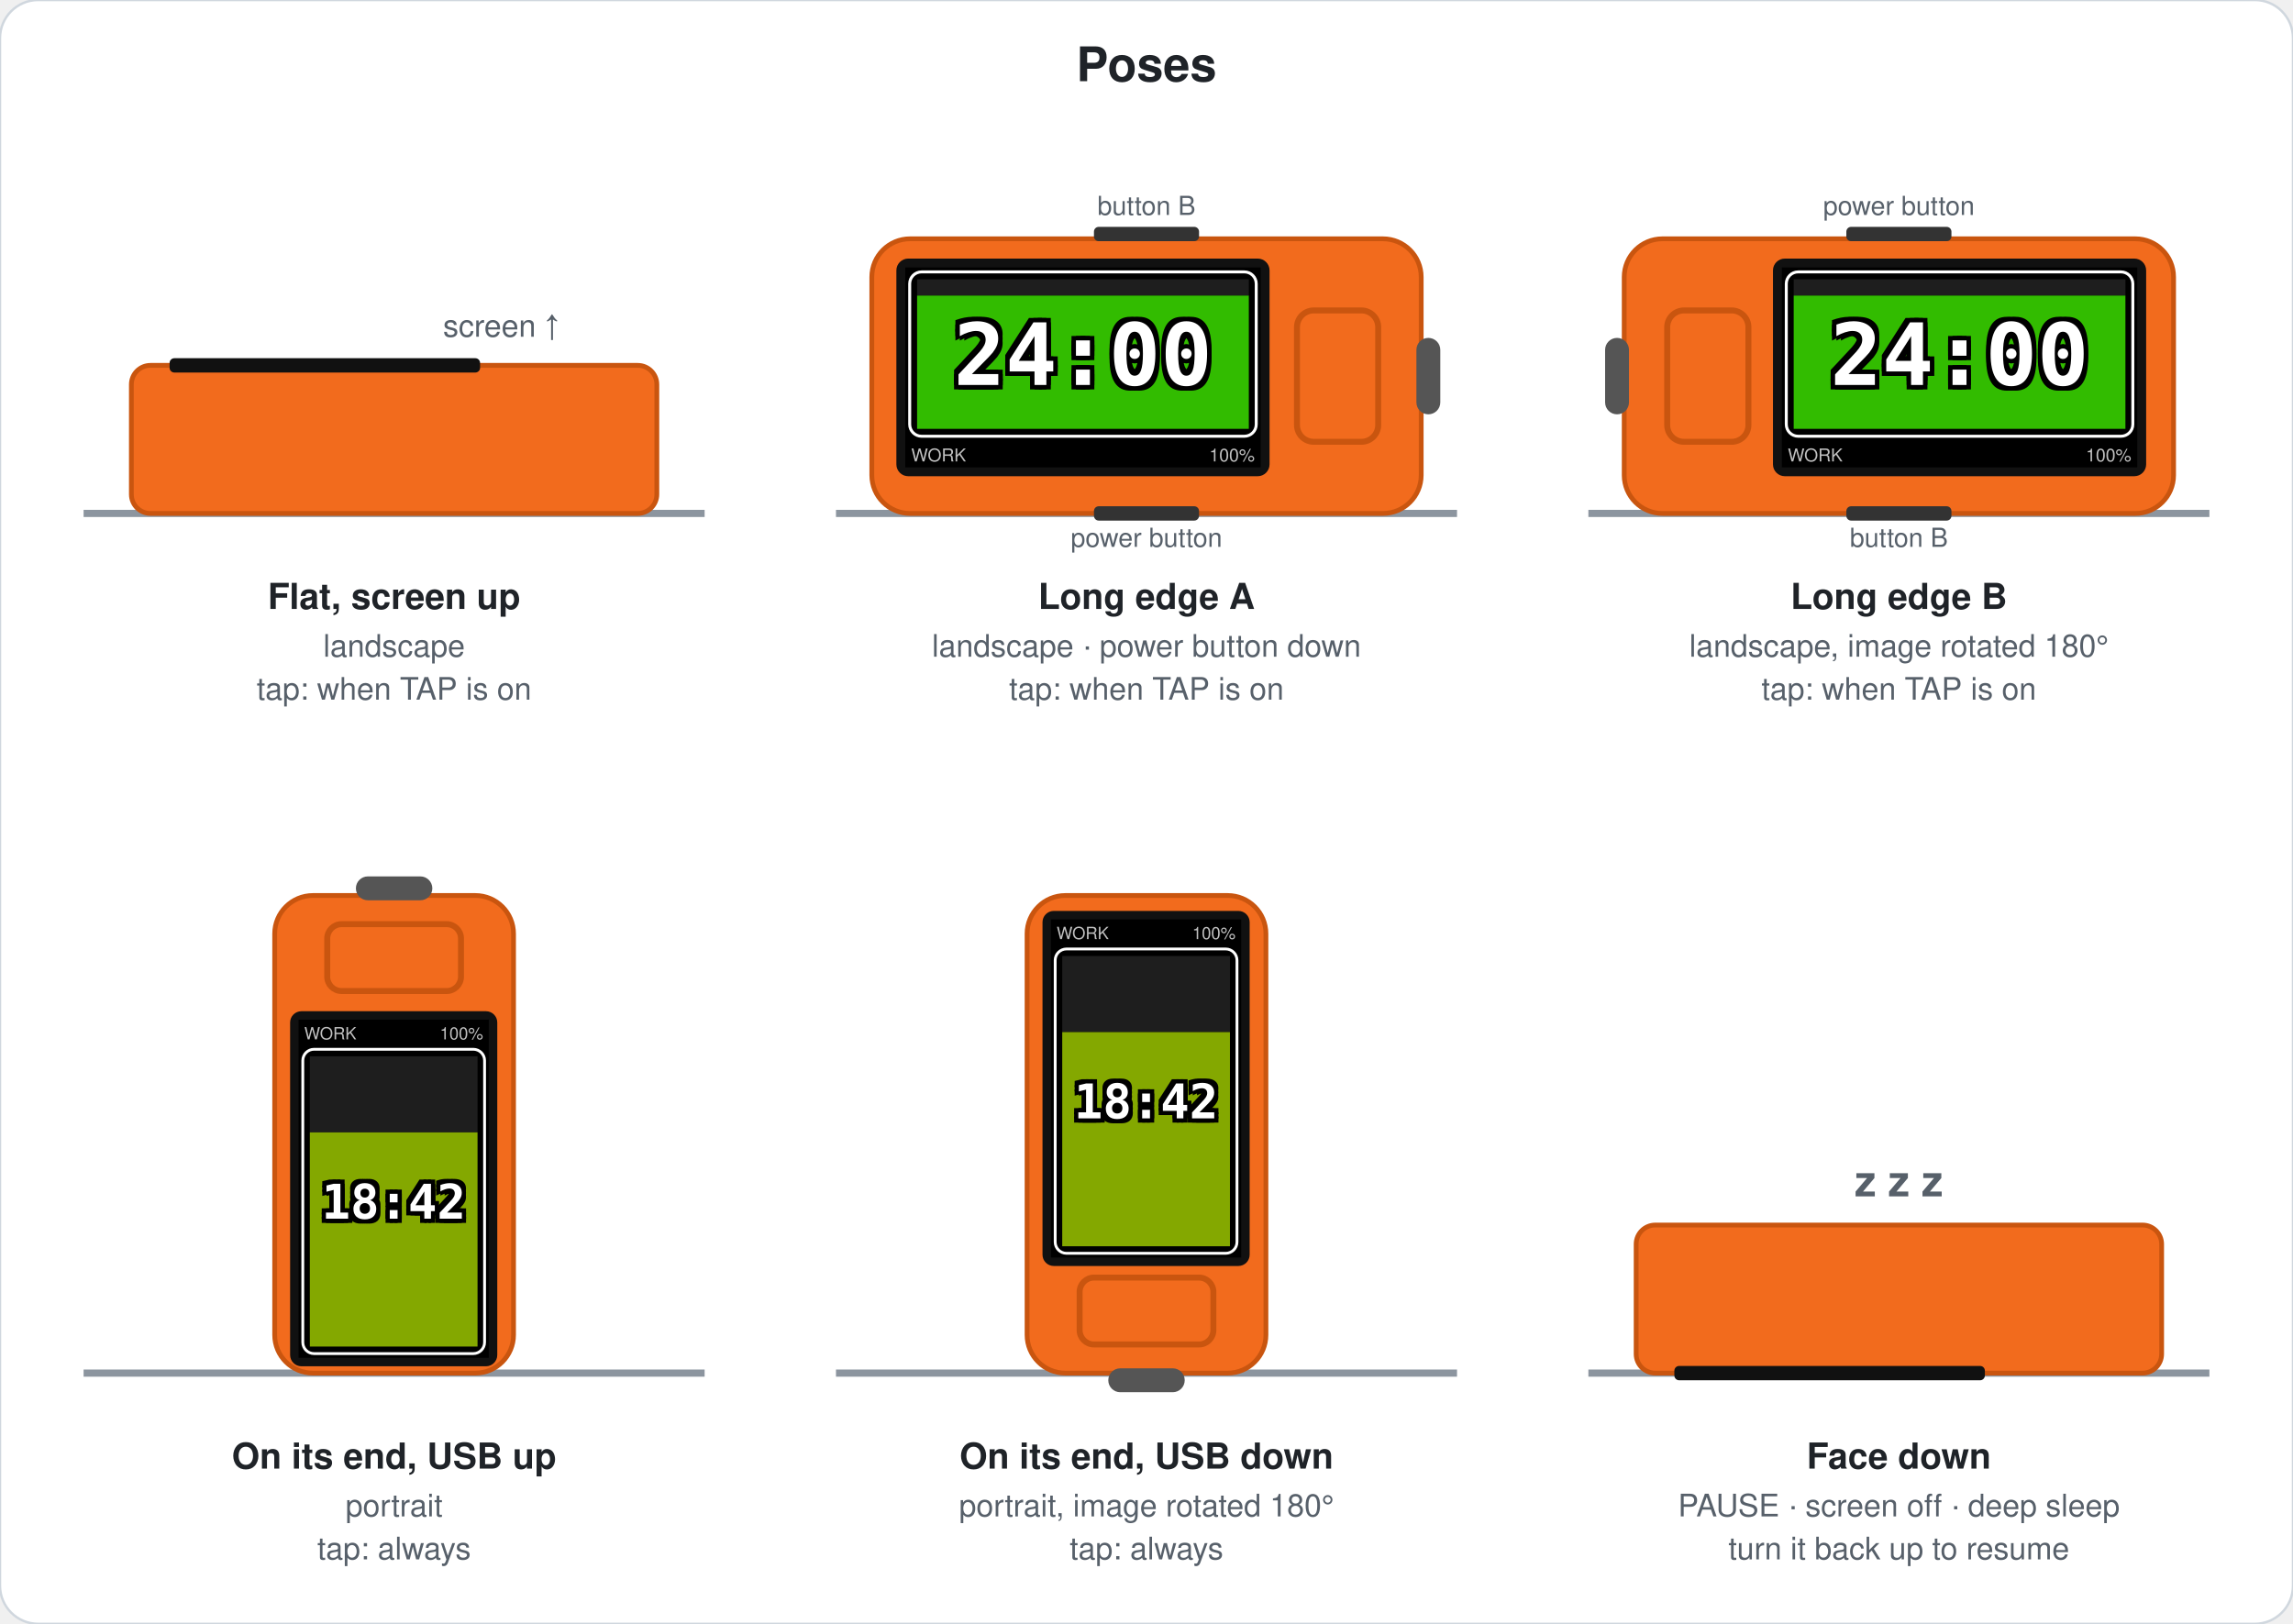
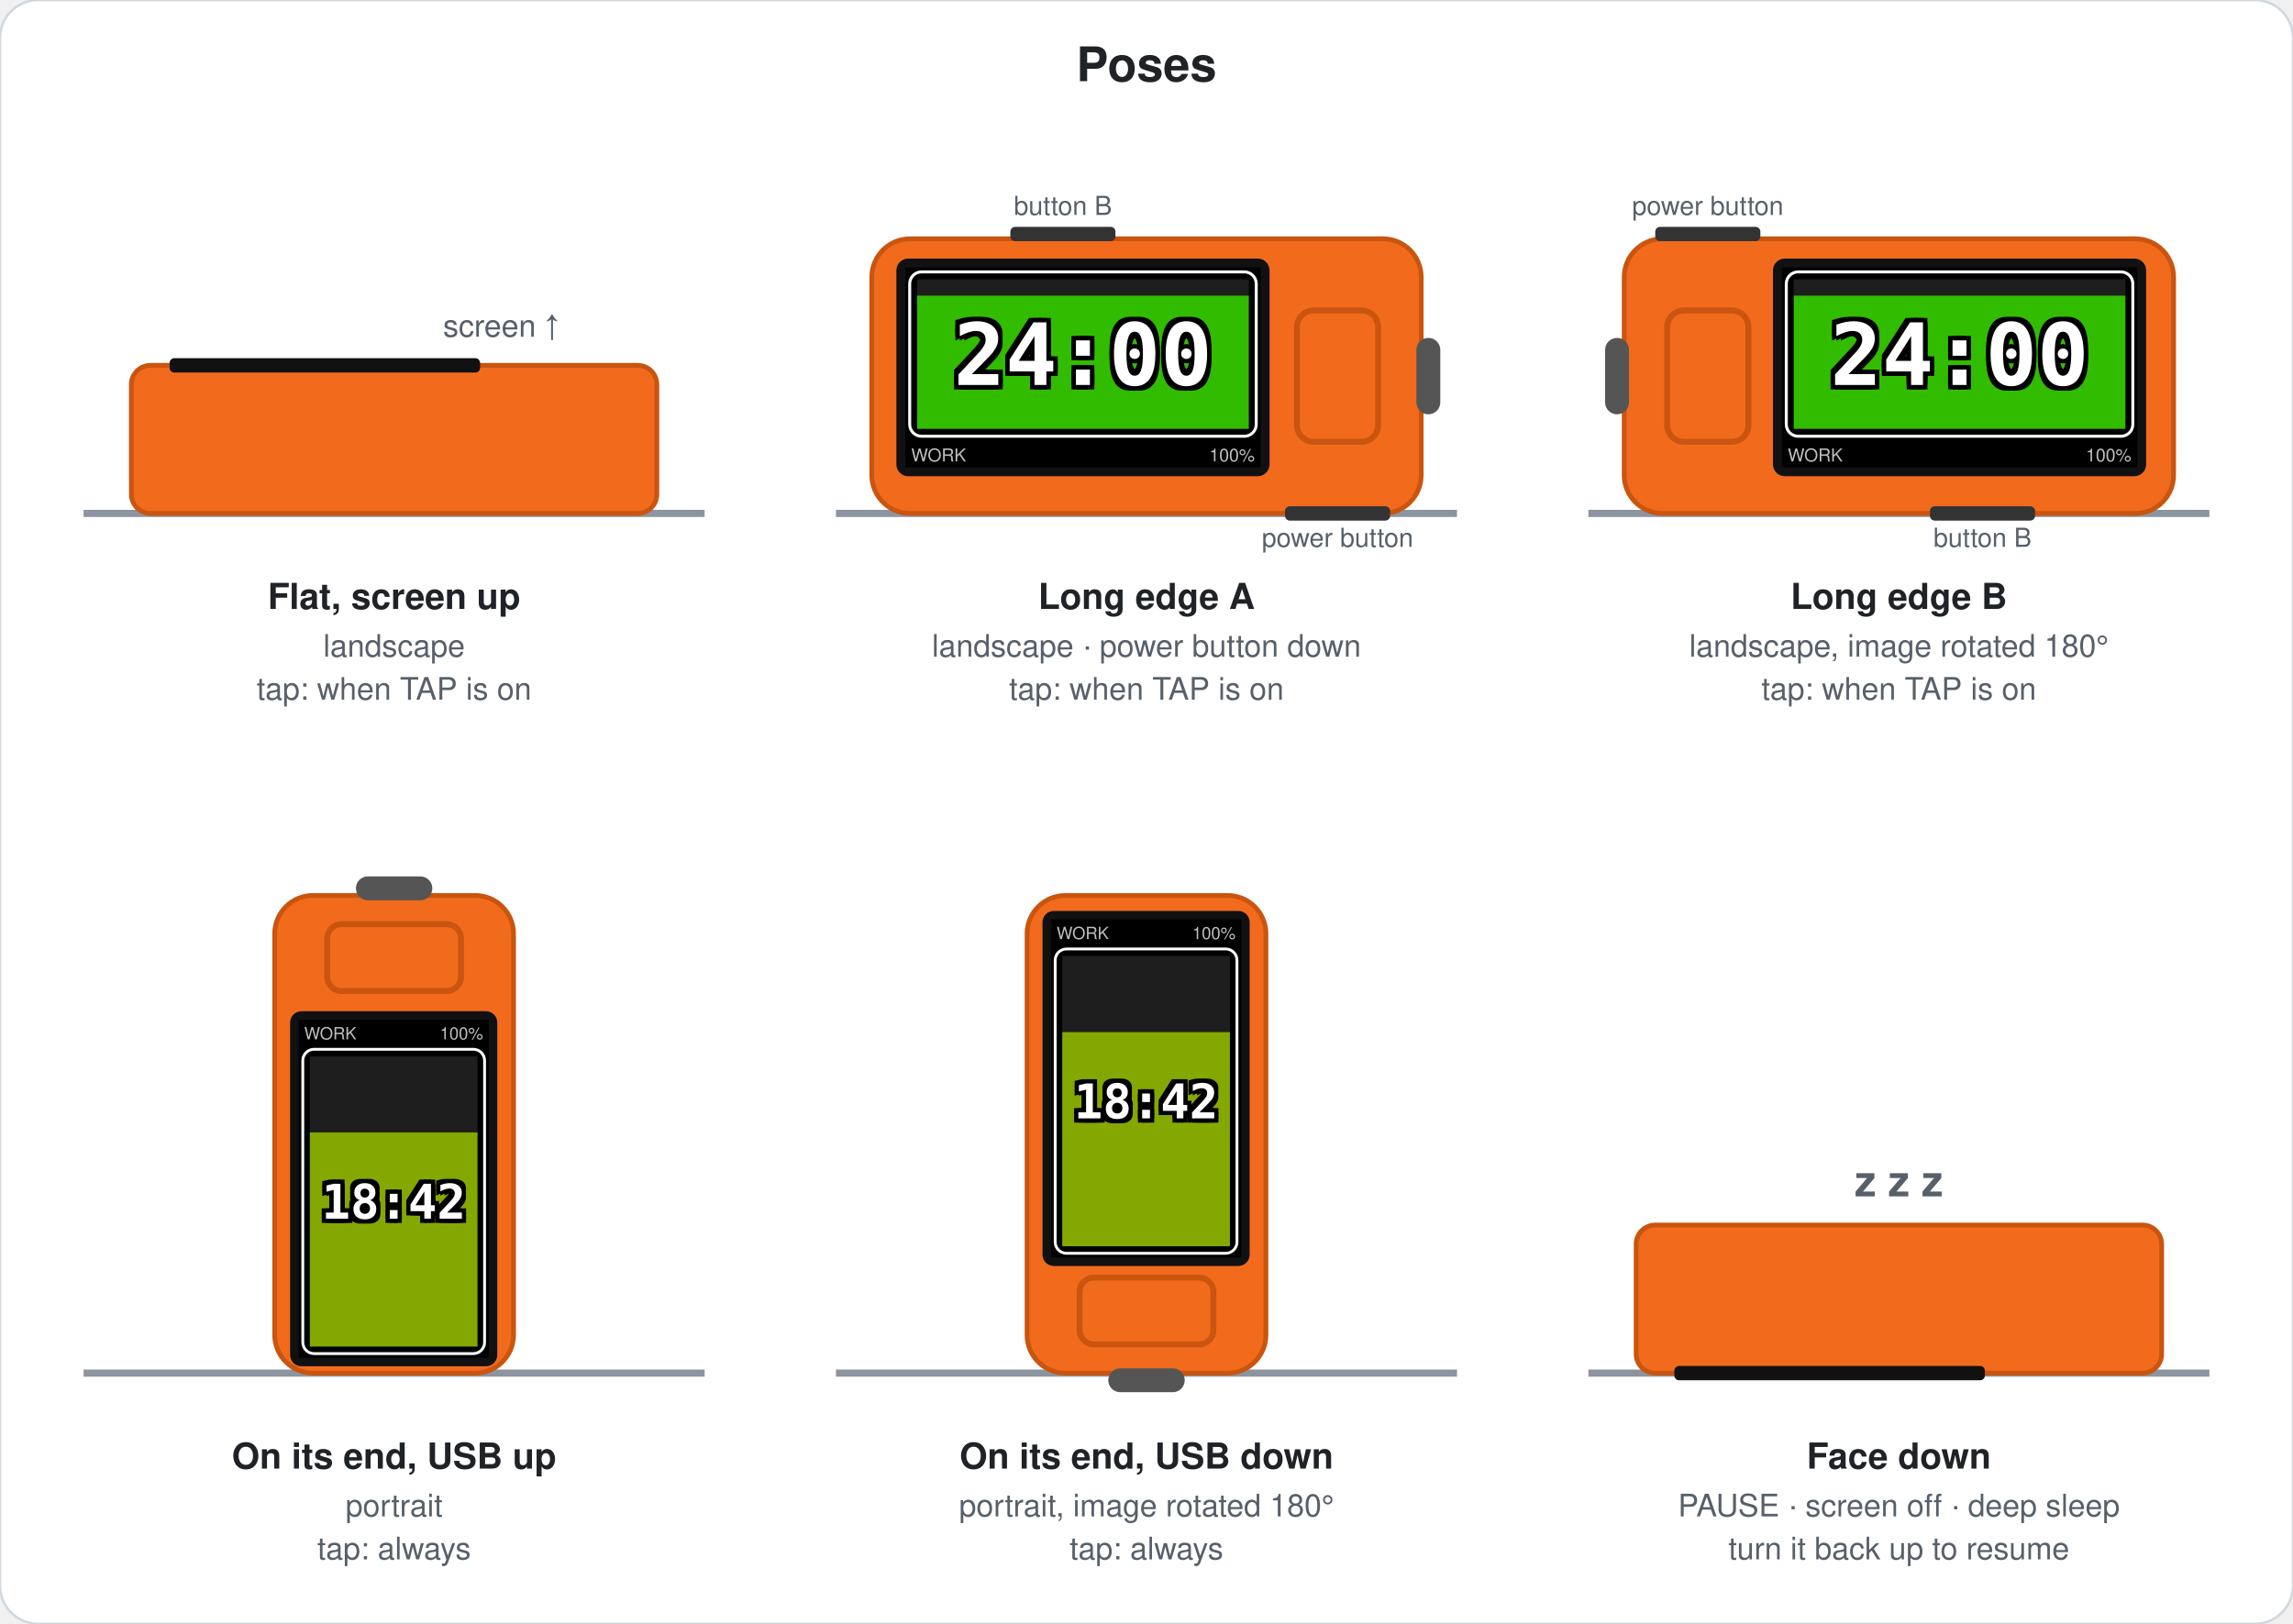
<svg xmlns="http://www.w3.org/2000/svg" width="960" height="680" viewBox="0 0 960 680">
  <rect width="960" height="680" rx="16" fill="#ffffff" stroke="#d0d7de" />
  <text x="480.0" y="34" text-anchor="middle" font-family="Helvetica, Arial, sans-serif" font-size="20" font-weight="700" fill="#1f2328">Poses</text>
  <line x1="35" y1="215" x2="295" y2="215" stroke="#8c959f" stroke-width="3" />
  <rect x="55.0" y="153" width="220" height="62" rx="8" fill="#f26b1d" stroke="#c9550f" stroke-width="2" />
  <rect x="71.0" y="150" width="130" height="6" rx="2" fill="#111" />
  <text x="210" y="141" text-anchor="middle" font-family="Helvetica, Arial, sans-serif" font-size="13" font-weight="400" fill="#57606a">screen ↑</text>
  <text x="165" y="255" text-anchor="middle" font-family="Helvetica, Arial, sans-serif" font-size="15" font-weight="700" fill="#1f2328">Flat, screen up</text>
  <text x="165" y="275" text-anchor="middle" font-family="Helvetica, Arial, sans-serif" font-size="13" font-weight="400" fill="#57606a">landscape</text>
  <text x="165" y="293" text-anchor="middle" font-family="Helvetica, Arial, sans-serif" font-size="13" font-weight="400" fill="#57606a">tap: when TAP is on</text>
  <line x1="350" y1="215" x2="610" y2="215" stroke="#8c959f" stroke-width="3" />
  <rect x="365.0" y="100" width="230" height="115" rx="16" fill="#f26b1d" stroke="#c9550f" stroke-width="2" />
  <g transform="translate(379.0,112) scale(0.62)">
    <rect x="-6" y="-6" width="252" height="147" rx="8" fill="#111" />
    <rect width="240" height="135" fill="#000" />
    <rect x="3" y="3" width="234" height="111" rx="8" fill="none" stroke="#fff" stroke-width="2" />
    <rect x="8" y="8" width="224" height="11" fill="#1e1e1e" />
    <rect x="8" y="19" width="224" height="90" fill="#32bc00" />
    <text x="117.0" y="76.38" text-anchor="middle" font-family="Menlo, Consolas, monospace" font-size="58" font-weight="700" fill="#000">24:00</text>
    <text x="117.0" y="79.38" text-anchor="middle" font-family="Menlo, Consolas, monospace" font-size="58" font-weight="700" fill="#000">24:00</text>
    <text x="117.0" y="82.38" text-anchor="middle" font-family="Menlo, Consolas, monospace" font-size="58" font-weight="700" fill="#000">24:00</text>
    <text x="120.0" y="76.38" text-anchor="middle" font-family="Menlo, Consolas, monospace" font-size="58" font-weight="700" fill="#000">24:00</text>
    <text x="120.0" y="79.38" text-anchor="middle" font-family="Menlo, Consolas, monospace" font-size="58" font-weight="700" fill="#000">24:00</text>
    <text x="120.0" y="82.38" text-anchor="middle" font-family="Menlo, Consolas, monospace" font-size="58" font-weight="700" fill="#000">24:00</text>
    <text x="123.0" y="76.38" text-anchor="middle" font-family="Menlo, Consolas, monospace" font-size="58" font-weight="700" fill="#000">24:00</text>
    <text x="123.0" y="79.38" text-anchor="middle" font-family="Menlo, Consolas, monospace" font-size="58" font-weight="700" fill="#000">24:00</text>
    <text x="123.0" y="82.38" text-anchor="middle" font-family="Menlo, Consolas, monospace" font-size="58" font-weight="700" fill="#000">24:00</text>
    <text x="120.0" y="79.38" text-anchor="middle" font-family="Menlo, Consolas, monospace" font-size="58" font-weight="700" fill="#fff">24:00</text>
    <text x="4" y="131" font-family="Helvetica, Arial, sans-serif" font-size="12" fill="#c0c0c0">WORK</text>
    <text x="236" y="131" text-anchor="end" font-family="Helvetica, Arial, sans-serif" font-size="12" fill="#c0c0c0">100%</text>
  </g>
  <rect x="543.0" y="130" width="34" height="55" rx="7" fill="#f26b1d" stroke="#c9550f" stroke-width="2.5" />
  <rect x="593.0" y="141.5" width="10" height="32" rx="5" fill="#555" />
-   <rect x="458" y="212" width="44" height="6" rx="2" fill="#333" />
-   <rect x="458" y="95" width="44" height="6" rx="2" fill="#333" />
-   <text x="480" y="90" text-anchor="middle" font-family="Helvetica, Arial, sans-serif" font-size="11" font-weight="400" fill="#57606a">button B</text>
-   <text x="480" y="229" text-anchor="middle" font-family="Helvetica, Arial, sans-serif" font-size="11" font-weight="400" fill="#57606a">power button</text>
+   <rect x="538.0" y="212" width="44" height="6" rx="2" fill="#333" />
+   <rect x="423.0" y="95" width="44" height="6" rx="2" fill="#333" />
+   <text x="445.0" y="90" text-anchor="middle" font-family="Helvetica, Arial, sans-serif" font-size="11" font-weight="400" fill="#57606a">button B</text>
+   <text x="560.0" y="229" text-anchor="middle" font-family="Helvetica, Arial, sans-serif" font-size="11" font-weight="400" fill="#57606a">power button</text>
  <text x="480" y="255" text-anchor="middle" font-family="Helvetica, Arial, sans-serif" font-size="15" font-weight="700" fill="#1f2328">Long edge A</text>
  <text x="480" y="275" text-anchor="middle" font-family="Helvetica, Arial, sans-serif" font-size="13" font-weight="400" fill="#57606a">landscape · power button down</text>
  <text x="480" y="293" text-anchor="middle" font-family="Helvetica, Arial, sans-serif" font-size="13" font-weight="400" fill="#57606a">tap: when TAP is on</text>
  <line x1="665" y1="215" x2="925" y2="215" stroke="#8c959f" stroke-width="3" />
  <rect x="680.0" y="100" width="230" height="115" rx="16" fill="#f26b1d" stroke="#c9550f" stroke-width="2" />
  <g transform="translate(746.0,112) scale(0.62)">
    <rect x="-6" y="-6" width="252" height="147" rx="8" fill="#111" />
    <rect width="240" height="135" fill="#000" />
    <rect x="3" y="3" width="234" height="111" rx="8" fill="none" stroke="#fff" stroke-width="2" />
    <rect x="8" y="8" width="224" height="11" fill="#1e1e1e" />
    <rect x="8" y="19" width="224" height="90" fill="#32bc00" />
    <text x="117.0" y="76.38" text-anchor="middle" font-family="Menlo, Consolas, monospace" font-size="58" font-weight="700" fill="#000">24:00</text>
    <text x="117.0" y="79.38" text-anchor="middle" font-family="Menlo, Consolas, monospace" font-size="58" font-weight="700" fill="#000">24:00</text>
    <text x="117.0" y="82.38" text-anchor="middle" font-family="Menlo, Consolas, monospace" font-size="58" font-weight="700" fill="#000">24:00</text>
    <text x="120.0" y="76.38" text-anchor="middle" font-family="Menlo, Consolas, monospace" font-size="58" font-weight="700" fill="#000">24:00</text>
    <text x="120.0" y="79.38" text-anchor="middle" font-family="Menlo, Consolas, monospace" font-size="58" font-weight="700" fill="#000">24:00</text>
    <text x="120.0" y="82.38" text-anchor="middle" font-family="Menlo, Consolas, monospace" font-size="58" font-weight="700" fill="#000">24:00</text>
    <text x="123.0" y="76.38" text-anchor="middle" font-family="Menlo, Consolas, monospace" font-size="58" font-weight="700" fill="#000">24:00</text>
    <text x="123.0" y="79.38" text-anchor="middle" font-family="Menlo, Consolas, monospace" font-size="58" font-weight="700" fill="#000">24:00</text>
    <text x="123.0" y="82.38" text-anchor="middle" font-family="Menlo, Consolas, monospace" font-size="58" font-weight="700" fill="#000">24:00</text>
    <text x="120.0" y="79.38" text-anchor="middle" font-family="Menlo, Consolas, monospace" font-size="58" font-weight="700" fill="#fff">24:00</text>
    <text x="4" y="131" font-family="Helvetica, Arial, sans-serif" font-size="12" fill="#c0c0c0">WORK</text>
    <text x="236" y="131" text-anchor="end" font-family="Helvetica, Arial, sans-serif" font-size="12" fill="#c0c0c0">100%</text>
  </g>
  <rect x="698.0" y="130" width="34" height="55" rx="7" fill="#f26b1d" stroke="#c9550f" stroke-width="2.5" />
  <rect x="672.0" y="141.5" width="10" height="32" rx="5" fill="#555" />
-   <rect x="773" y="212" width="44" height="6" rx="2" fill="#333" />
-   <rect x="773" y="95" width="44" height="6" rx="2" fill="#333" />
-   <text x="795" y="90" text-anchor="middle" font-family="Helvetica, Arial, sans-serif" font-size="11" font-weight="400" fill="#57606a">power button</text>
-   <text x="795" y="229" text-anchor="middle" font-family="Helvetica, Arial, sans-serif" font-size="11" font-weight="400" fill="#57606a">button B</text>
+   <rect x="808.0" y="212" width="44" height="6" rx="2" fill="#333" />
+   <rect x="693.0" y="95" width="44" height="6" rx="2" fill="#333" />
+   <text x="715.0" y="90" text-anchor="middle" font-family="Helvetica, Arial, sans-serif" font-size="11" font-weight="400" fill="#57606a">power button</text>
+   <text x="830.0" y="229" text-anchor="middle" font-family="Helvetica, Arial, sans-serif" font-size="11" font-weight="400" fill="#57606a">button B</text>
  <text x="795" y="255" text-anchor="middle" font-family="Helvetica, Arial, sans-serif" font-size="15" font-weight="700" fill="#1f2328">Long edge B</text>
  <text x="795" y="275" text-anchor="middle" font-family="Helvetica, Arial, sans-serif" font-size="13" font-weight="400" fill="#57606a">landscape, image rotated 180°</text>
  <text x="795" y="293" text-anchor="middle" font-family="Helvetica, Arial, sans-serif" font-size="13" font-weight="400" fill="#57606a">tap: when TAP is on</text>
  <line x1="35" y1="575" x2="295" y2="575" stroke="#8c959f" stroke-width="3" />
  <rect x="115.0" y="375" width="100" height="200" rx="16" fill="#f26b1d" stroke="#c9550f" stroke-width="2" />
  <g transform="translate(125.0,427) scale(0.59)">
    <rect x="-6" y="-6" width="147" height="252" rx="8" fill="#111" />
    <rect width="135" height="240" fill="#000" />
    <rect x="3" y="21" width="129" height="216" rx="8" fill="none" stroke="#fff" stroke-width="2" />
    <rect x="8" y="26" width="119" height="54" fill="#1e1e1e" />
    <rect x="8" y="80" width="119" height="152" fill="#84a800" />
    <text x="64.5" y="138.24" text-anchor="middle" font-family="Menlo, Consolas, monospace" font-size="34" font-weight="700" fill="#000">18:42</text>
    <text x="64.5" y="141.24" text-anchor="middle" font-family="Menlo, Consolas, monospace" font-size="34" font-weight="700" fill="#000">18:42</text>
    <text x="64.5" y="144.24" text-anchor="middle" font-family="Menlo, Consolas, monospace" font-size="34" font-weight="700" fill="#000">18:42</text>
    <text x="67.5" y="138.24" text-anchor="middle" font-family="Menlo, Consolas, monospace" font-size="34" font-weight="700" fill="#000">18:42</text>
    <text x="67.5" y="141.24" text-anchor="middle" font-family="Menlo, Consolas, monospace" font-size="34" font-weight="700" fill="#000">18:42</text>
    <text x="67.5" y="144.24" text-anchor="middle" font-family="Menlo, Consolas, monospace" font-size="34" font-weight="700" fill="#000">18:42</text>
    <text x="70.5" y="138.24" text-anchor="middle" font-family="Menlo, Consolas, monospace" font-size="34" font-weight="700" fill="#000">18:42</text>
    <text x="70.5" y="141.24" text-anchor="middle" font-family="Menlo, Consolas, monospace" font-size="34" font-weight="700" fill="#000">18:42</text>
    <text x="70.5" y="144.24" text-anchor="middle" font-family="Menlo, Consolas, monospace" font-size="34" font-weight="700" fill="#000">18:42</text>
    <text x="67.5" y="141.24" text-anchor="middle" font-family="Menlo, Consolas, monospace" font-size="34" font-weight="700" fill="#fff">18:42</text>
    <text x="4" y="14" font-family="Helvetica, Arial, sans-serif" font-size="12" fill="#c0c0c0">WORK</text>
    <text x="131" y="14" text-anchor="end" font-family="Helvetica, Arial, sans-serif" font-size="12" fill="#c0c0c0">100%</text>
  </g>
  <rect x="137.0" y="387" width="56" height="28" rx="6" fill="#f26b1d" stroke="#c9550f" stroke-width="2.5" />
  <rect x="149" y="367" width="32" height="10" rx="5" fill="#555" />
  <text x="165" y="615" text-anchor="middle" font-family="Helvetica, Arial, sans-serif" font-size="15" font-weight="700" fill="#1f2328">On its end, USB up</text>
  <text x="165" y="635" text-anchor="middle" font-family="Helvetica, Arial, sans-serif" font-size="13" font-weight="400" fill="#57606a">portrait</text>
  <text x="165" y="653" text-anchor="middle" font-family="Helvetica, Arial, sans-serif" font-size="13" font-weight="400" fill="#57606a">tap: always</text>
  <line x1="350" y1="575" x2="610" y2="575" stroke="#8c959f" stroke-width="3" />
  <rect x="430.0" y="375" width="100" height="200" rx="16" fill="#f26b1d" stroke="#c9550f" stroke-width="2" />
  <g transform="translate(440.0,385) scale(0.59)">
    <rect x="-6" y="-6" width="147" height="252" rx="8" fill="#111" />
    <rect width="135" height="240" fill="#000" />
    <rect x="3" y="21" width="129" height="216" rx="8" fill="none" stroke="#fff" stroke-width="2" />
    <rect x="8" y="26" width="119" height="54" fill="#1e1e1e" />
    <rect x="8" y="80" width="119" height="152" fill="#84a800" />
    <text x="64.5" y="138.24" text-anchor="middle" font-family="Menlo, Consolas, monospace" font-size="34" font-weight="700" fill="#000">18:42</text>
    <text x="64.5" y="141.24" text-anchor="middle" font-family="Menlo, Consolas, monospace" font-size="34" font-weight="700" fill="#000">18:42</text>
    <text x="64.5" y="144.24" text-anchor="middle" font-family="Menlo, Consolas, monospace" font-size="34" font-weight="700" fill="#000">18:42</text>
    <text x="67.5" y="138.24" text-anchor="middle" font-family="Menlo, Consolas, monospace" font-size="34" font-weight="700" fill="#000">18:42</text>
    <text x="67.5" y="141.24" text-anchor="middle" font-family="Menlo, Consolas, monospace" font-size="34" font-weight="700" fill="#000">18:42</text>
    <text x="67.5" y="144.24" text-anchor="middle" font-family="Menlo, Consolas, monospace" font-size="34" font-weight="700" fill="#000">18:42</text>
    <text x="70.5" y="138.24" text-anchor="middle" font-family="Menlo, Consolas, monospace" font-size="34" font-weight="700" fill="#000">18:42</text>
    <text x="70.5" y="141.24" text-anchor="middle" font-family="Menlo, Consolas, monospace" font-size="34" font-weight="700" fill="#000">18:42</text>
    <text x="70.5" y="144.24" text-anchor="middle" font-family="Menlo, Consolas, monospace" font-size="34" font-weight="700" fill="#000">18:42</text>
    <text x="67.5" y="141.24" text-anchor="middle" font-family="Menlo, Consolas, monospace" font-size="34" font-weight="700" fill="#fff">18:42</text>
    <text x="4" y="14" font-family="Helvetica, Arial, sans-serif" font-size="12" fill="#c0c0c0">WORK</text>
    <text x="131" y="14" text-anchor="end" font-family="Helvetica, Arial, sans-serif" font-size="12" fill="#c0c0c0">100%</text>
  </g>
  <rect x="452.0" y="535" width="56" height="28" rx="6" fill="#f26b1d" stroke="#c9550f" stroke-width="2.5" />
  <rect x="464" y="573" width="32" height="10" rx="5" fill="#555" />
  <text x="480" y="615" text-anchor="middle" font-family="Helvetica, Arial, sans-serif" font-size="15" font-weight="700" fill="#1f2328">On its end, USB down</text>
  <text x="480" y="635" text-anchor="middle" font-family="Helvetica, Arial, sans-serif" font-size="13" font-weight="400" fill="#57606a">portrait, image rotated 180°</text>
  <text x="480" y="653" text-anchor="middle" font-family="Helvetica, Arial, sans-serif" font-size="13" font-weight="400" fill="#57606a">tap: always</text>
  <line x1="665" y1="575" x2="925" y2="575" stroke="#8c959f" stroke-width="3" />
  <rect x="685.0" y="513" width="220" height="62" rx="8" fill="#f26b1d" stroke="#c9550f" stroke-width="2" />
  <rect x="701.0" y="572" width="130" height="6" rx="2" fill="#111" />
  <text x="795" y="501" text-anchor="middle" font-family="Helvetica, Arial, sans-serif" font-size="18" font-weight="700" fill="#57606a">z z z</text>
  <text x="795" y="615" text-anchor="middle" font-family="Helvetica, Arial, sans-serif" font-size="15" font-weight="700" fill="#1f2328">Face down</text>
  <text x="795" y="635" text-anchor="middle" font-family="Helvetica, Arial, sans-serif" font-size="13" font-weight="400" fill="#57606a">PAUSE · screen off · deep sleep</text>
  <text x="795" y="653" text-anchor="middle" font-family="Helvetica, Arial, sans-serif" font-size="13" font-weight="400" fill="#57606a">turn it back up to resume</text>
</svg>
